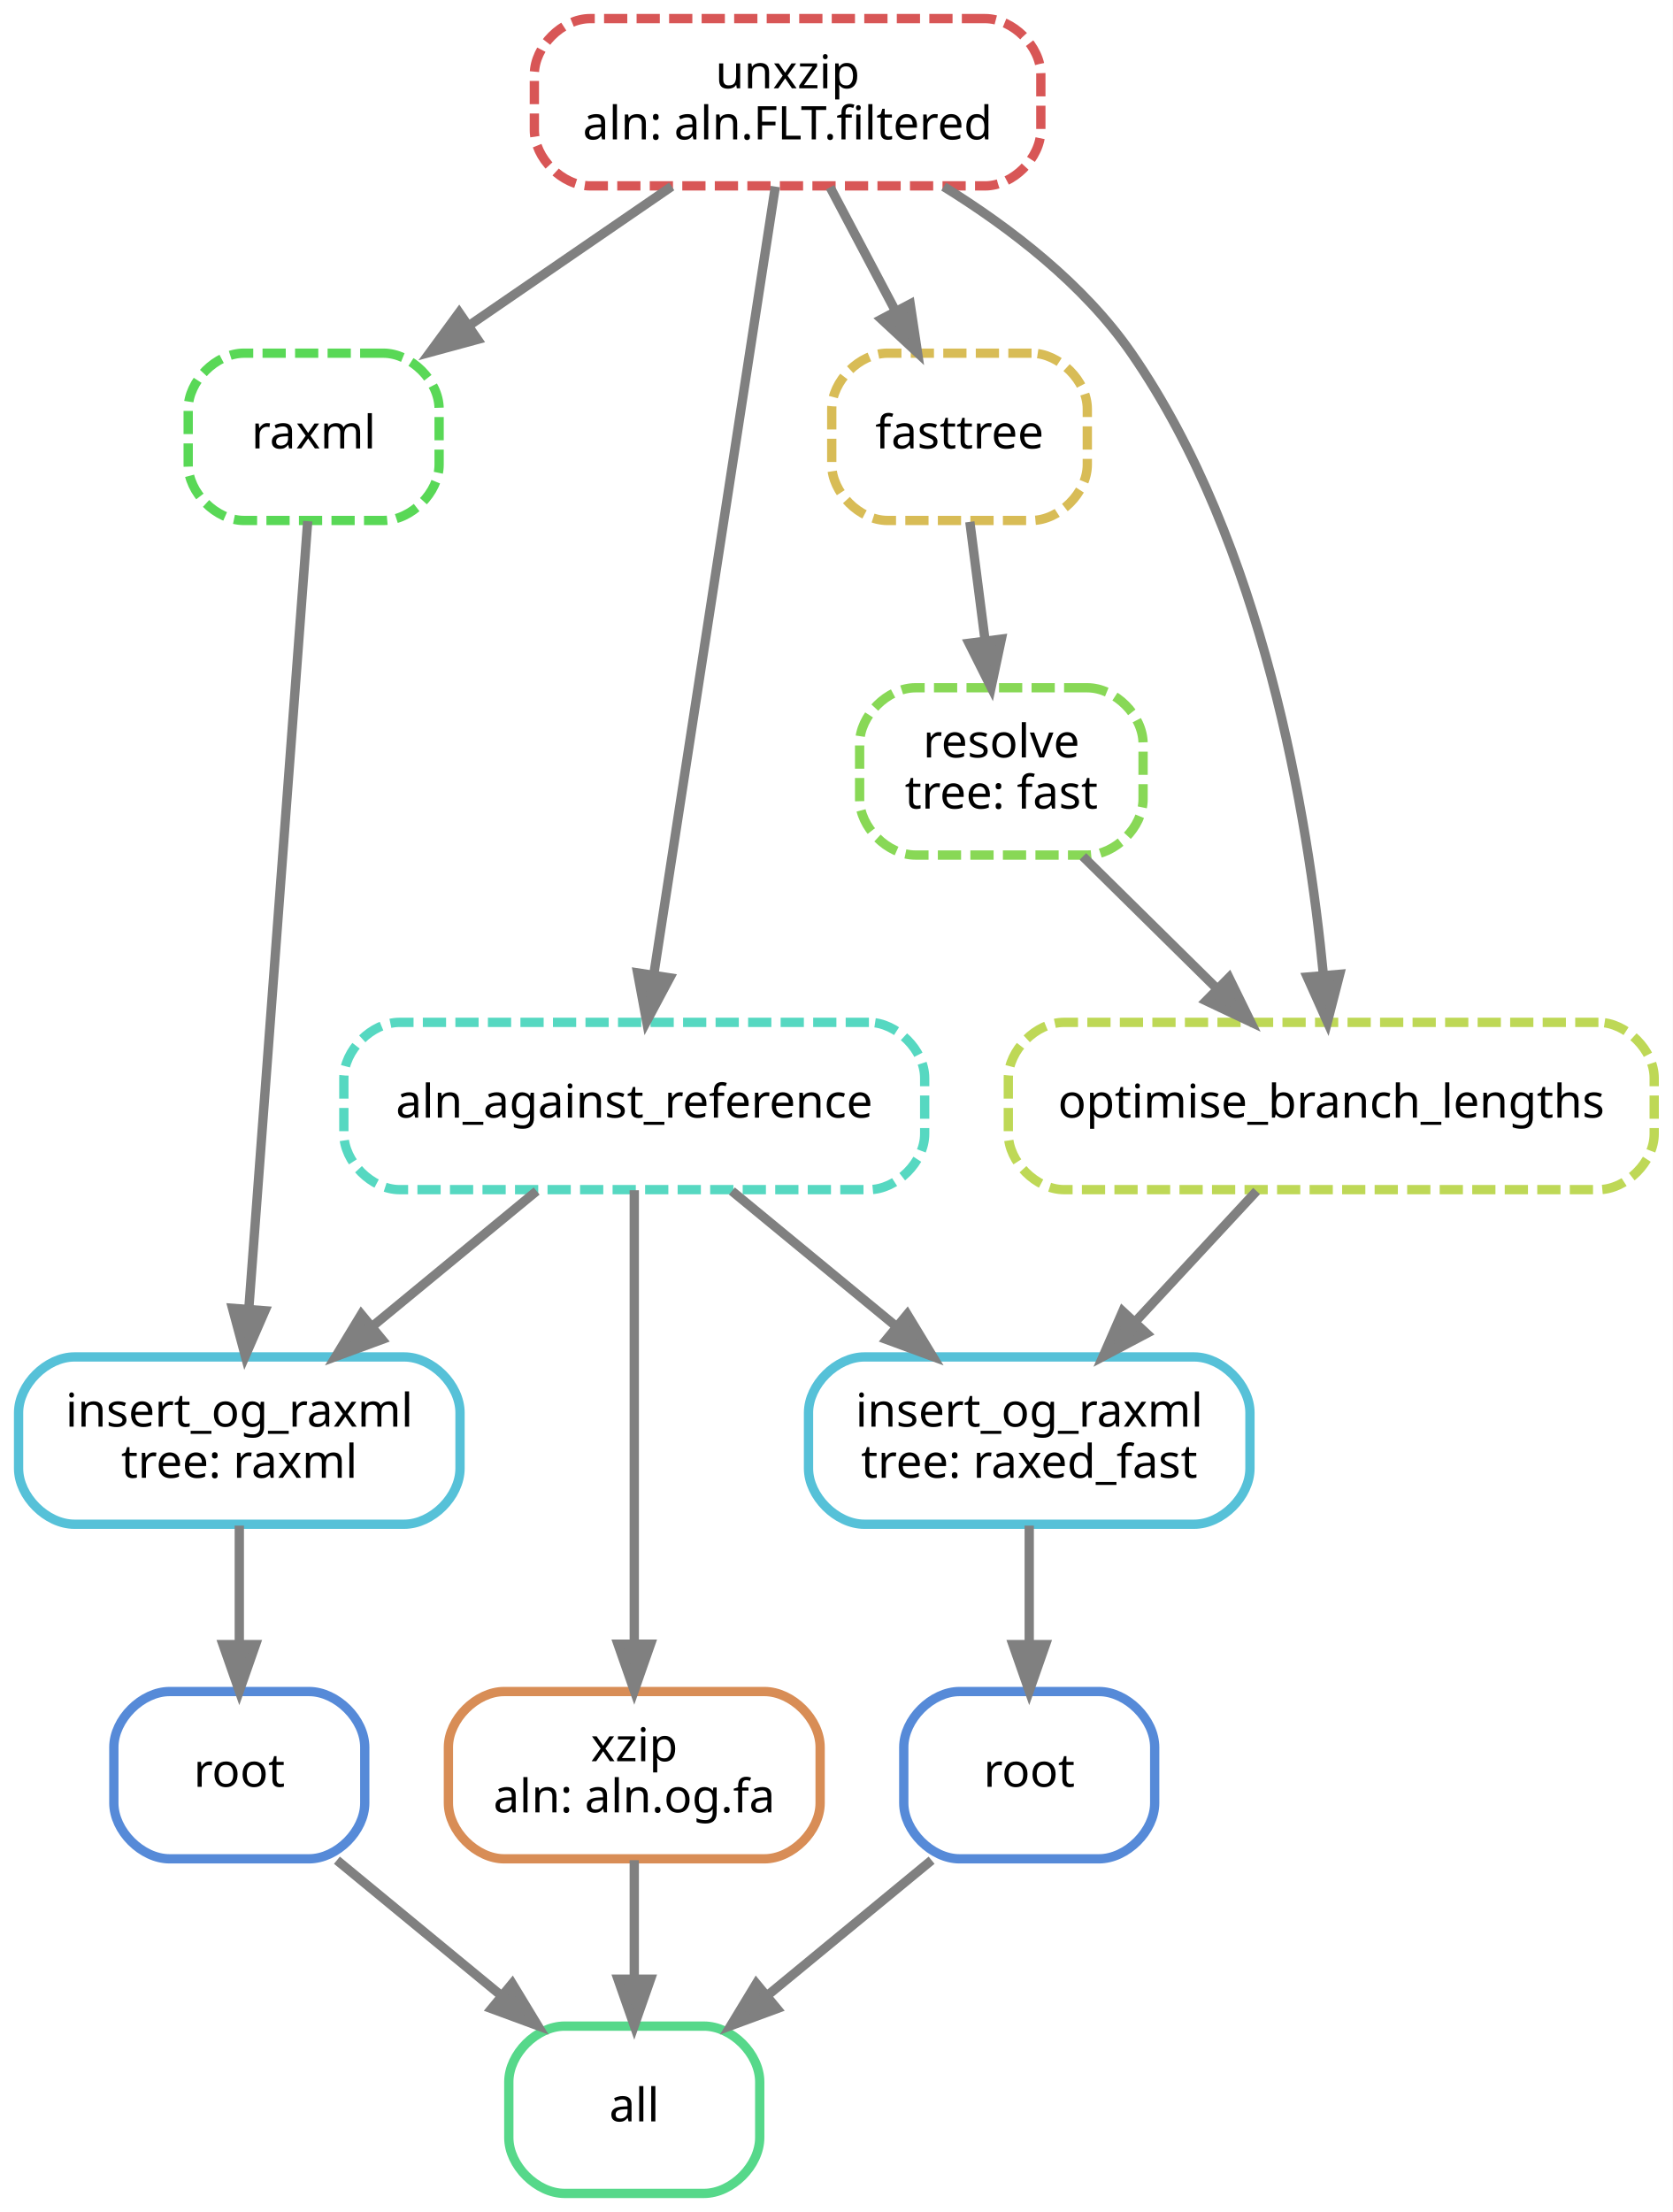
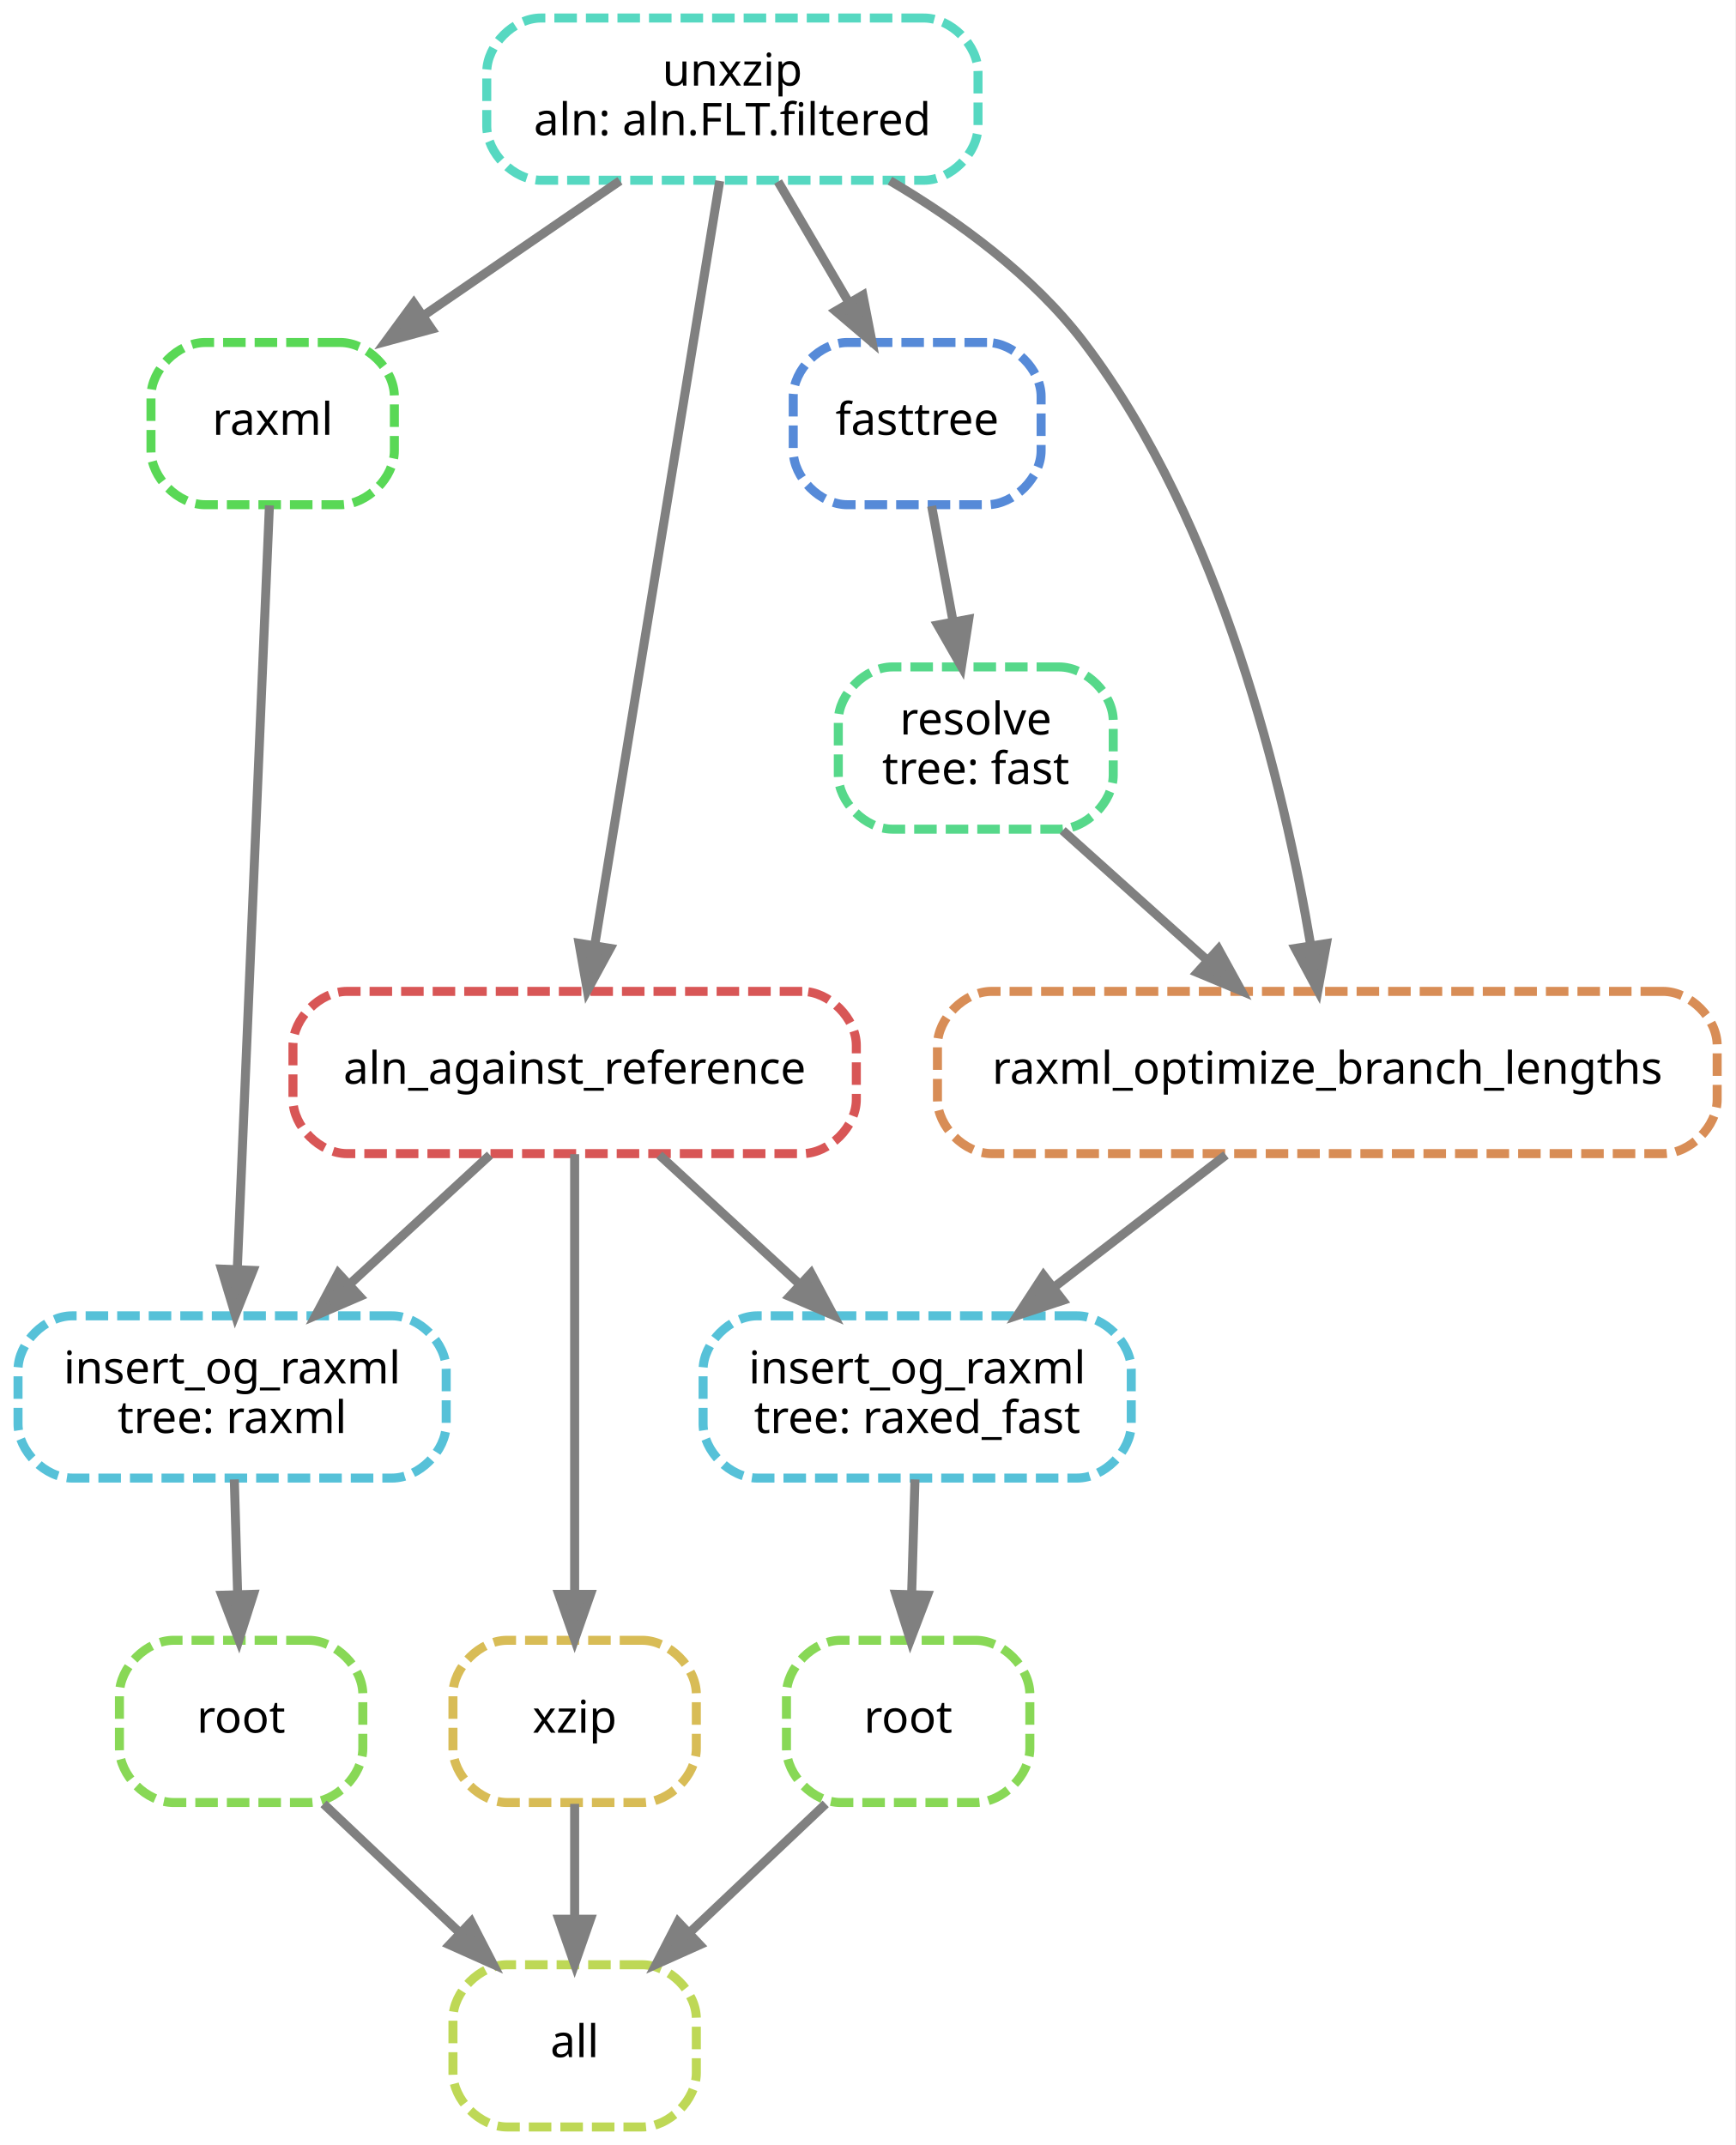
- <svg xmlns="http://www.w3.org/2000/svg" width="360pt" height="476pt" viewBox="0.00 0.00 360.00 476.00">
+ <svg xmlns="http://www.w3.org/2000/svg" width="385pt" height="476pt" viewBox="0.00 0.00 385.00 476.00">
  <g id="graph0" class="graph" transform="scale(1 1) rotate(0) translate(4 472)">
-     <polygon fill="white" stroke="transparent" points="-4,4 -4,-472 356,-472 356,4 -4,4" />
+     <polygon fill="white" stroke="transparent" points="-4,4 -4,-472 381,-472 381,4 -4,4" />
    <g id="node1" class="node">
-       <path fill="none" stroke="#56d88a" stroke-width="2" d="M147.5,-36C147.5,-36 117.5,-36 117.5,-36 111.5,-36 105.5,-30 105.5,-24 105.5,-24 105.5,-12 105.5,-12 105.5,-6 111.5,0 117.5,0 117.5,0 147.5,0 147.5,0 153.5,0 159.5,-6 159.5,-12 159.5,-12 159.5,-24 159.5,-24 159.5,-30 153.5,-36 147.5,-36" />
-       <text text-anchor="middle" x="132.5" y="-15.5" font-family="sans" font-size="10.00">all</text>
+       <path fill="none" stroke="#bed856" stroke-width="2" stroke-dasharray="5,2" d="M138.5,-36C138.5,-36 108.5,-36 108.5,-36 102.5,-36 96.5,-30 96.5,-24 96.5,-24 96.5,-12 96.5,-12 96.5,-6 102.5,0 108.5,0 108.5,0 138.5,0 138.5,0 144.5,0 150.5,-6 150.5,-12 150.5,-12 150.5,-24 150.5,-24 150.5,-30 144.5,-36 138.5,-36" />
+       <text text-anchor="middle" x="123.5" y="-15.5" font-family="sans" font-size="10.00">all</text>
    </g>
    <g id="node2" class="node">
-       <path fill="none" stroke="#568ad8" stroke-width="2" d="M62.5,-108C62.5,-108 32.5,-108 32.5,-108 26.5,-108 20.5,-102 20.5,-96 20.5,-96 20.5,-84 20.5,-84 20.5,-78 26.5,-72 32.5,-72 32.5,-72 62.5,-72 62.5,-72 68.5,-72 74.5,-78 74.5,-84 74.5,-84 74.5,-96 74.5,-96 74.5,-102 68.5,-108 62.5,-108" />
-       <text text-anchor="middle" x="47.5" y="-87.5" font-family="sans" font-size="10.00">root</text>
+       <path fill="none" stroke="#88d856" stroke-width="2" stroke-dasharray="5,2" d="M64.5,-108C64.5,-108 34.5,-108 34.5,-108 28.5,-108 22.5,-102 22.5,-96 22.5,-96 22.5,-84 22.5,-84 22.5,-78 28.5,-72 34.5,-72 34.5,-72 64.5,-72 64.5,-72 70.5,-72 76.5,-78 76.5,-84 76.5,-84 76.5,-96 76.5,-96 76.5,-102 70.5,-108 64.5,-108" />
+       <text text-anchor="middle" x="49.5" y="-87.5" font-family="sans" font-size="10.00">root</text>
    </g>
    <g id="edge1" class="edge">
-       <path fill="none" stroke="grey" stroke-width="2" d="M68.51,-71.7C79.22,-62.88 92.39,-52.03 104,-42.47" />
-       <polygon fill="grey" stroke="grey" stroke-width="2" points="106.24,-45.16 111.73,-36.1 101.79,-39.76 106.24,-45.16" />
+       <path fill="none" stroke="grey" stroke-width="2" d="M67.79,-71.7C76.93,-63.05 88.14,-52.45 98.1,-43.03" />
+       <polygon fill="grey" stroke="grey" stroke-width="2" points="100.56,-45.52 105.42,-36.1 95.75,-40.43 100.56,-45.52" />
    </g>
    <g id="node3" class="node">
-       <path fill="none" stroke="#56c1d8" stroke-width="2" d="M83,-180C83,-180 12,-180 12,-180 6,-180 0,-174 0,-168 0,-168 0,-156 0,-156 0,-150 6,-144 12,-144 12,-144 83,-144 83,-144 89,-144 95,-150 95,-156 95,-156 95,-168 95,-168 95,-174 89,-180 83,-180" />
+       <path fill="none" stroke="#56c1d8" stroke-width="2" stroke-dasharray="5,2" d="M83,-180C83,-180 12,-180 12,-180 6,-180 0,-174 0,-168 0,-168 0,-156 0,-156 0,-150 6,-144 12,-144 12,-144 83,-144 83,-144 89,-144 95,-150 95,-156 95,-156 95,-168 95,-168 95,-174 89,-180 83,-180" />
      <text text-anchor="middle" x="47.5" y="-165" font-family="sans" font-size="10.00">insert_og_raxml</text>
      <text text-anchor="middle" x="47.5" y="-154" font-family="sans" font-size="10.00">tree: raxml</text>
    </g>
    <g id="edge4" class="edge">
-       <path fill="none" stroke="grey" stroke-width="2" d="M47.5,-143.7C47.5,-135.98 47.5,-126.71 47.5,-118.11" />
-       <polygon fill="grey" stroke="grey" stroke-width="2" points="51,-118.1 47.5,-108.1 44,-118.1 51,-118.1" />
+       <path fill="none" stroke="grey" stroke-width="2" d="M47.99,-143.7C48.21,-135.98 48.48,-126.71 48.73,-118.11" />
+       <polygon fill="grey" stroke="grey" stroke-width="2" points="52.22,-118.2 49.01,-108.1 45.23,-118 52.22,-118.2" />
    </g>
    <g id="node4" class="node">
-       <path fill="none" stroke="#56d8c1" stroke-width="2" stroke-dasharray="5,2" d="M183,-252C183,-252 82,-252 82,-252 76,-252 70,-246 70,-240 70,-240 70,-228 70,-228 70,-222 76,-216 82,-216 82,-216 183,-216 183,-216 189,-216 195,-222 195,-228 195,-228 195,-240 195,-240 195,-246 189,-252 183,-252" />
-       <text text-anchor="middle" x="132.5" y="-231.5" font-family="sans" font-size="10.00">aln_against_reference</text>
+       <path fill="none" stroke="#d85656" stroke-width="2" stroke-dasharray="5,2" d="M174,-252C174,-252 73,-252 73,-252 67,-252 61,-246 61,-240 61,-240 61,-228 61,-228 61,-222 67,-216 73,-216 73,-216 174,-216 174,-216 180,-216 186,-222 186,-228 186,-228 186,-240 186,-240 186,-246 180,-252 174,-252" />
+       <text text-anchor="middle" x="123.5" y="-231.5" font-family="sans" font-size="10.00">aln_against_reference</text>
    </g>
    <g id="edge5" class="edge">
-       <path fill="none" stroke="grey" stroke-width="2" d="M111.49,-215.7C100.78,-206.88 87.61,-196.03 76,-186.47" />
-       <polygon fill="grey" stroke="grey" stroke-width="2" points="78.21,-183.76 68.27,-180.1 73.76,-189.16 78.21,-183.76" />
+       <path fill="none" stroke="grey" stroke-width="2" d="M104.71,-215.7C95.33,-207.05 83.82,-196.45 73.59,-187.03" />
+       <polygon fill="grey" stroke="grey" stroke-width="2" points="75.8,-184.3 66.07,-180.1 71.05,-189.45 75.8,-184.3" />
    </g>
    <g id="node9" class="node">
-       <path fill="none" stroke="#56c1d8" stroke-width="2" d="M253,-180C253,-180 182,-180 182,-180 176,-180 170,-174 170,-168 170,-168 170,-156 170,-156 170,-150 176,-144 182,-144 182,-144 253,-144 253,-144 259,-144 265,-150 265,-156 265,-156 265,-168 265,-168 265,-174 259,-180 253,-180" />
-       <text text-anchor="middle" x="217.5" y="-165" font-family="sans" font-size="10.00">insert_og_raxml</text>
-       <text text-anchor="middle" x="217.5" y="-154" font-family="sans" font-size="10.00">tree: raxed_fast</text>
+       <path fill="none" stroke="#56c1d8" stroke-width="2" stroke-dasharray="5,2" d="M235,-180C235,-180 164,-180 164,-180 158,-180 152,-174 152,-168 152,-168 152,-156 152,-156 152,-150 158,-144 164,-144 164,-144 235,-144 235,-144 241,-144 247,-150 247,-156 247,-156 247,-168 247,-168 247,-174 241,-180 235,-180" />
+       <text text-anchor="middle" x="199.5" y="-165" font-family="sans" font-size="10.00">insert_og_raxml</text>
+       <text text-anchor="middle" x="199.5" y="-154" font-family="sans" font-size="10.00">tree: raxed_fast</text>
    </g>
    <g id="edge11" class="edge">
-       <path fill="none" stroke="grey" stroke-width="2" d="M153.51,-215.7C164.22,-206.88 177.39,-196.03 189,-186.47" />
-       <polygon fill="grey" stroke="grey" stroke-width="2" points="191.24,-189.16 196.73,-180.1 186.79,-183.76 191.24,-189.16" />
+       <path fill="none" stroke="grey" stroke-width="2" d="M142.29,-215.7C151.67,-207.05 163.18,-196.45 173.41,-187.03" />
+       <polygon fill="grey" stroke="grey" stroke-width="2" points="175.95,-189.45 180.93,-180.1 171.2,-184.3 175.95,-189.45" />
    </g>
    <g id="node12" class="node">
-       <path fill="none" stroke="#d88d56" stroke-width="2" d="M160.5,-108C160.5,-108 104.5,-108 104.5,-108 98.5,-108 92.5,-102 92.5,-96 92.5,-96 92.5,-84 92.5,-84 92.5,-78 98.5,-72 104.5,-72 104.5,-72 160.5,-72 160.5,-72 166.5,-72 172.5,-78 172.5,-84 172.5,-84 172.5,-96 172.5,-96 172.5,-102 166.5,-108 160.5,-108" />
-       <text text-anchor="middle" x="132.5" y="-93" font-family="sans" font-size="10.00">xzip</text>
-       <text text-anchor="middle" x="132.5" y="-82" font-family="sans" font-size="10.00">aln: aln.og.fa</text>
+       <path fill="none" stroke="#d8bc56" stroke-width="2" stroke-dasharray="5,2" d="M138.5,-108C138.5,-108 108.5,-108 108.5,-108 102.5,-108 96.5,-102 96.5,-96 96.5,-96 96.5,-84 96.5,-84 96.5,-78 102.5,-72 108.5,-72 108.5,-72 138.5,-72 138.5,-72 144.5,-72 150.5,-78 150.5,-84 150.5,-84 150.5,-96 150.5,-96 150.5,-102 144.5,-108 138.5,-108" />
+       <text text-anchor="middle" x="123.5" y="-87.5" font-family="sans" font-size="10.00">xzip</text>
    </g>
    <g id="edge16" class="edge">
-       <path fill="none" stroke="grey" stroke-width="2" d="M132.5,-215.87C132.5,-191.67 132.5,-147.21 132.5,-118.39" />
-       <polygon fill="grey" stroke="grey" stroke-width="2" points="136,-118.19 132.5,-108.19 129,-118.19 136,-118.19" />
+       <path fill="none" stroke="grey" stroke-width="2" d="M123.5,-215.87C123.5,-191.67 123.5,-147.21 123.5,-118.39" />
+       <polygon fill="grey" stroke="grey" stroke-width="2" points="127,-118.19 123.5,-108.19 120,-118.19 127,-118.19" />
    </g>
    <g id="node5" class="node">
-       <path fill="none" stroke="#d85656" stroke-width="2" stroke-dasharray="5,2" d="M208,-468C208,-468 123,-468 123,-468 117,-468 111,-462 111,-456 111,-456 111,-444 111,-444 111,-438 117,-432 123,-432 123,-432 208,-432 208,-432 214,-432 220,-438 220,-444 220,-444 220,-456 220,-456 220,-462 214,-468 208,-468" />
-       <text text-anchor="middle" x="165.5" y="-453" font-family="sans" font-size="10.00">unxzip</text>
-       <text text-anchor="middle" x="165.5" y="-442" font-family="sans" font-size="10.00">aln: aln.FLT.filtered</text>
+       <path fill="none" stroke="#56d8c1" stroke-width="2" stroke-dasharray="5,2" d="M201,-468C201,-468 116,-468 116,-468 110,-468 104,-462 104,-456 104,-456 104,-444 104,-444 104,-438 110,-432 116,-432 116,-432 201,-432 201,-432 207,-432 213,-438 213,-444 213,-444 213,-456 213,-456 213,-462 207,-468 201,-468" />
+       <text text-anchor="middle" x="158.5" y="-453" font-family="sans" font-size="10.00">unxzip</text>
+       <text text-anchor="middle" x="158.5" y="-442" font-family="sans" font-size="10.00">aln: aln.FLT.filtered</text>
    </g>
    <g id="edge7" class="edge">
-       <path fill="none" stroke="grey" stroke-width="2" d="M162.86,-431.85C157.15,-394.83 143.63,-307.18 136.72,-262.39" />
-       <polygon fill="grey" stroke="grey" stroke-width="2" points="140.14,-261.58 135.16,-252.23 133.22,-262.65 140.14,-261.58" />
+       <path fill="none" stroke="grey" stroke-width="2" d="M155.69,-431.85C149.63,-394.75 135.24,-306.81 127.93,-262.1" />
+       <polygon fill="grey" stroke="grey" stroke-width="2" points="131.39,-261.54 126.32,-252.23 124.48,-262.67 131.39,-261.54" />
    </g>
    <g id="node6" class="node">
-       <path fill="none" stroke="#59d856" stroke-width="2" stroke-dasharray="5,2" d="M78.5,-396C78.5,-396 48.5,-396 48.5,-396 42.5,-396 36.5,-390 36.5,-384 36.5,-384 36.5,-372 36.5,-372 36.5,-366 42.5,-360 48.5,-360 48.5,-360 78.5,-360 78.5,-360 84.5,-360 90.5,-366 90.5,-372 90.5,-372 90.5,-384 90.5,-384 90.5,-390 84.5,-396 78.5,-396" />
-       <text text-anchor="middle" x="63.5" y="-375.5" font-family="sans" font-size="10.00">raxml</text>
+       <path fill="none" stroke="#59d856" stroke-width="2" stroke-dasharray="5,2" d="M71.5,-396C71.5,-396 41.5,-396 41.5,-396 35.5,-396 29.5,-390 29.5,-384 29.5,-384 29.5,-372 29.5,-372 29.5,-366 35.5,-360 41.5,-360 41.5,-360 71.5,-360 71.5,-360 77.5,-360 83.5,-366 83.5,-372 83.5,-372 83.5,-384 83.5,-384 83.5,-390 77.5,-396 71.5,-396" />
+       <text text-anchor="middle" x="56.5" y="-375.5" font-family="sans" font-size="10.00">raxml</text>
    </g>
    <g id="edge8" class="edge">
-       <path fill="none" stroke="grey" stroke-width="2" d="M140.55,-431.88C127.46,-422.89 111.24,-411.76 97.06,-402.03" />
-       <polygon fill="grey" stroke="grey" stroke-width="2" points="98.77,-398.96 88.55,-396.19 94.81,-404.73 98.77,-398.96" />
+       <path fill="none" stroke="grey" stroke-width="2" d="M133.55,-431.88C120.46,-422.89 104.24,-411.76 90.06,-402.03" />
+       <polygon fill="grey" stroke="grey" stroke-width="2" points="91.77,-398.96 81.55,-396.19 87.81,-404.73 91.77,-398.96" />
    </g>
    <g id="node8" class="node">
-       <path fill="none" stroke="#d8bc56" stroke-width="2" stroke-dasharray="5,2" d="M218,-396C218,-396 187,-396 187,-396 181,-396 175,-390 175,-384 175,-384 175,-372 175,-372 175,-366 181,-360 187,-360 187,-360 218,-360 218,-360 224,-360 230,-366 230,-372 230,-372 230,-384 230,-384 230,-390 224,-396 218,-396" />
-       <text text-anchor="middle" x="202.5" y="-375.5" font-family="sans" font-size="10.00">fasttree</text>
+       <path fill="none" stroke="#568ad8" stroke-width="2" stroke-dasharray="5,2" d="M215,-396C215,-396 184,-396 184,-396 178,-396 172,-390 172,-384 172,-384 172,-372 172,-372 172,-366 178,-360 184,-360 184,-360 215,-360 215,-360 221,-360 227,-366 227,-372 227,-372 227,-384 227,-384 227,-390 221,-396 215,-396" />
+       <text text-anchor="middle" x="199.5" y="-375.5" font-family="sans" font-size="10.00">fasttree</text>
    </g>
    <g id="edge10" class="edge">
-       <path fill="none" stroke="grey" stroke-width="2" d="M174.65,-431.7C178.9,-423.64 184.06,-413.89 188.77,-404.98" />
-       <polygon fill="grey" stroke="grey" stroke-width="2" points="191.88,-406.58 193.46,-396.1 185.69,-403.31 191.88,-406.58" />
+       <path fill="none" stroke="grey" stroke-width="2" d="M168.63,-431.7C173.35,-423.64 179.06,-413.89 184.28,-404.98" />
+       <polygon fill="grey" stroke="grey" stroke-width="2" points="187.45,-406.5 189.48,-396.1 181.41,-402.96 187.45,-406.5" />
    </g>
    <g id="node10" class="node">
-       <path fill="none" stroke="#bed856" stroke-width="2" stroke-dasharray="5,2" d="M340,-252C340,-252 225,-252 225,-252 219,-252 213,-246 213,-240 213,-240 213,-228 213,-228 213,-222 219,-216 225,-216 225,-216 340,-216 340,-216 346,-216 352,-222 352,-228 352,-228 352,-240 352,-240 352,-246 346,-252 340,-252" />
-       <text text-anchor="middle" x="282.5" y="-231.5" font-family="sans" font-size="10.00">optimise_branch_lengths</text>
+       <path fill="none" stroke="#d88d56" stroke-width="2" stroke-dasharray="5,2" d="M365,-252C365,-252 216,-252 216,-252 210,-252 204,-246 204,-240 204,-240 204,-228 204,-228 204,-222 210,-216 216,-216 216,-216 365,-216 365,-216 371,-216 377,-222 377,-228 377,-228 377,-240 377,-240 377,-246 371,-252 365,-252" />
+       <text text-anchor="middle" x="290.5" y="-231.5" font-family="sans" font-size="10.00">raxml_optimize_branch_lengths</text>
    </g>
    <g id="edge13" class="edge">
-       <path fill="none" stroke="grey" stroke-width="2" d="M199.09,-431.85C213.46,-422.95 229.25,-410.82 239.5,-396 267.86,-354.99 277.53,-296.23 280.81,-262.2" />
-       <polygon fill="grey" stroke="grey" stroke-width="2" points="284.31,-262.34 281.67,-252.08 277.34,-261.75 284.31,-262.34" />
+       <path fill="none" stroke="grey" stroke-width="2" d="M193.46,-431.9C208.52,-423.01 225.22,-410.87 236.5,-396 267.2,-355.51 281.04,-296.57 286.8,-262.37" />
+       <polygon fill="grey" stroke="grey" stroke-width="2" points="290.31,-262.61 288.4,-252.19 283.39,-261.53 290.31,-262.61" />
    </g>
    <g id="edge6" class="edge">
-       <path fill="none" stroke="grey" stroke-width="2" d="M62.22,-359.85C59.45,-322.83 52.9,-235.18 49.55,-190.39" />
-       <polygon fill="grey" stroke="grey" stroke-width="2" points="53.02,-189.94 48.79,-180.23 46.04,-190.47 53.02,-189.94" />
+       <path fill="none" stroke="grey" stroke-width="2" d="M55.78,-359.85C54.22,-322.83 50.54,-235.18 48.65,-190.39" />
+       <polygon fill="grey" stroke="grey" stroke-width="2" points="52.14,-190.08 48.22,-180.23 45.15,-190.37 52.14,-190.08" />
    </g>
    <g id="node7" class="node">
-       <path fill="none" stroke="#568ad8" stroke-width="2" d="M232.5,-108C232.5,-108 202.5,-108 202.5,-108 196.5,-108 190.5,-102 190.5,-96 190.5,-96 190.5,-84 190.5,-84 190.5,-78 196.5,-72 202.5,-72 202.5,-72 232.5,-72 232.5,-72 238.5,-72 244.5,-78 244.5,-84 244.5,-84 244.5,-96 244.5,-96 244.5,-102 238.5,-108 232.5,-108" />
-       <text text-anchor="middle" x="217.5" y="-87.5" font-family="sans" font-size="10.00">root</text>
+       <path fill="none" stroke="#88d856" stroke-width="2" stroke-dasharray="5,2" d="M212.5,-108C212.5,-108 182.5,-108 182.5,-108 176.5,-108 170.5,-102 170.5,-96 170.5,-96 170.5,-84 170.5,-84 170.5,-78 176.5,-72 182.5,-72 182.5,-72 212.5,-72 212.5,-72 218.5,-72 224.5,-78 224.5,-84 224.5,-84 224.5,-96 224.5,-96 224.5,-102 218.5,-108 212.5,-108" />
+       <text text-anchor="middle" x="197.5" y="-87.5" font-family="sans" font-size="10.00">root</text>
    </g>
    <g id="edge2" class="edge">
-       <path fill="none" stroke="grey" stroke-width="2" d="M196.49,-71.7C185.78,-62.88 172.61,-52.03 161,-42.47" />
-       <polygon fill="grey" stroke="grey" stroke-width="2" points="163.21,-39.76 153.27,-36.1 158.76,-45.16 163.21,-39.76" />
+       <path fill="none" stroke="grey" stroke-width="2" d="M179.21,-71.7C170.07,-63.05 158.86,-52.45 148.9,-43.03" />
+       <polygon fill="grey" stroke="grey" stroke-width="2" points="151.25,-40.43 141.58,-36.1 146.44,-45.52 151.25,-40.43" />
    </g>
    <g id="node11" class="node">
-       <path fill="none" stroke="#88d856" stroke-width="2" stroke-dasharray="5,2" d="M230,-324C230,-324 193,-324 193,-324 187,-324 181,-318 181,-312 181,-312 181,-300 181,-300 181,-294 187,-288 193,-288 193,-288 230,-288 230,-288 236,-288 242,-294 242,-300 242,-300 242,-312 242,-312 242,-318 236,-324 230,-324" />
-       <text text-anchor="middle" x="211.5" y="-309" font-family="sans" font-size="10.00">resolve</text>
-       <text text-anchor="middle" x="211.5" y="-298" font-family="sans" font-size="10.00">tree: fast</text>
+       <path fill="none" stroke="#56d88a" stroke-width="2" stroke-dasharray="5,2" d="M231,-324C231,-324 194,-324 194,-324 188,-324 182,-318 182,-312 182,-312 182,-300 182,-300 182,-294 188,-288 194,-288 194,-288 231,-288 231,-288 237,-288 243,-294 243,-300 243,-300 243,-312 243,-312 243,-318 237,-324 231,-324" />
+       <text text-anchor="middle" x="212.5" y="-309" font-family="sans" font-size="10.00">resolve</text>
+       <text text-anchor="middle" x="212.5" y="-298" font-family="sans" font-size="10.00">tree: fast</text>
    </g>
    <g id="edge15" class="edge">
-       <path fill="none" stroke="grey" stroke-width="2" d="M204.72,-359.7C205.72,-351.98 206.91,-342.71 208.01,-334.11" />
-       <polygon fill="grey" stroke="grey" stroke-width="2" points="211.5,-334.47 209.3,-324.1 204.55,-333.58 211.5,-334.47" />
+       <path fill="none" stroke="grey" stroke-width="2" d="M202.71,-359.7C204.15,-351.98 205.87,-342.71 207.46,-334.11" />
+       <polygon fill="grey" stroke="grey" stroke-width="2" points="210.94,-334.58 209.32,-324.1 204.06,-333.3 210.94,-334.58" />
    </g>
    <g id="edge9" class="edge">
-       <path fill="none" stroke="grey" stroke-width="2" d="M217.5,-143.7C217.5,-135.98 217.5,-126.71 217.5,-118.11" />
-       <polygon fill="grey" stroke="grey" stroke-width="2" points="221,-118.1 217.5,-108.1 214,-118.1 221,-118.1" />
+       <path fill="none" stroke="grey" stroke-width="2" d="M199.01,-143.7C198.79,-135.98 198.52,-126.71 198.27,-118.11" />
+       <polygon fill="grey" stroke="grey" stroke-width="2" points="201.77,-118 197.99,-108.1 194.78,-118.2 201.77,-118" />
    </g>
    <g id="edge12" class="edge">
-       <path fill="none" stroke="grey" stroke-width="2" d="M266.43,-215.7C258.56,-207.22 248.94,-196.86 240.33,-187.58" />
-       <polygon fill="grey" stroke="grey" stroke-width="2" points="242.75,-185.05 233.38,-180.1 237.62,-189.81 242.75,-185.05" />
+       <path fill="none" stroke="grey" stroke-width="2" d="M268.01,-215.7C256.54,-206.88 242.44,-196.03 230.02,-186.47" />
+       <polygon fill="grey" stroke="grey" stroke-width="2" points="231.8,-183.43 221.74,-180.1 227.53,-188.98 231.8,-183.43" />
    </g>
    <g id="edge14" class="edge">
-       <path fill="none" stroke="grey" stroke-width="2" d="M229.05,-287.7C237.73,-279.14 248.36,-268.66 257.85,-259.3" />
-       <polygon fill="grey" stroke="grey" stroke-width="2" points="260.49,-261.62 265.15,-252.1 255.57,-256.63 260.49,-261.62" />
+       <path fill="none" stroke="grey" stroke-width="2" d="M231.78,-287.7C241.42,-279.05 253.23,-268.45 263.73,-259.03" />
+       <polygon fill="grey" stroke="grey" stroke-width="2" points="266.34,-261.39 271.44,-252.1 261.66,-256.18 266.34,-261.39" />
    </g>
    <g id="edge3" class="edge">
-       <path fill="none" stroke="grey" stroke-width="2" d="M132.5,-71.7C132.5,-63.98 132.5,-54.71 132.5,-46.11" />
-       <polygon fill="grey" stroke="grey" stroke-width="2" points="136,-46.1 132.5,-36.1 129,-46.1 136,-46.1" />
+       <path fill="none" stroke="grey" stroke-width="2" d="M123.5,-71.7C123.5,-63.98 123.5,-54.71 123.5,-46.11" />
+       <polygon fill="grey" stroke="grey" stroke-width="2" points="127,-46.1 123.5,-36.1 120,-46.1 127,-46.1" />
    </g>
  </g>
</svg>
